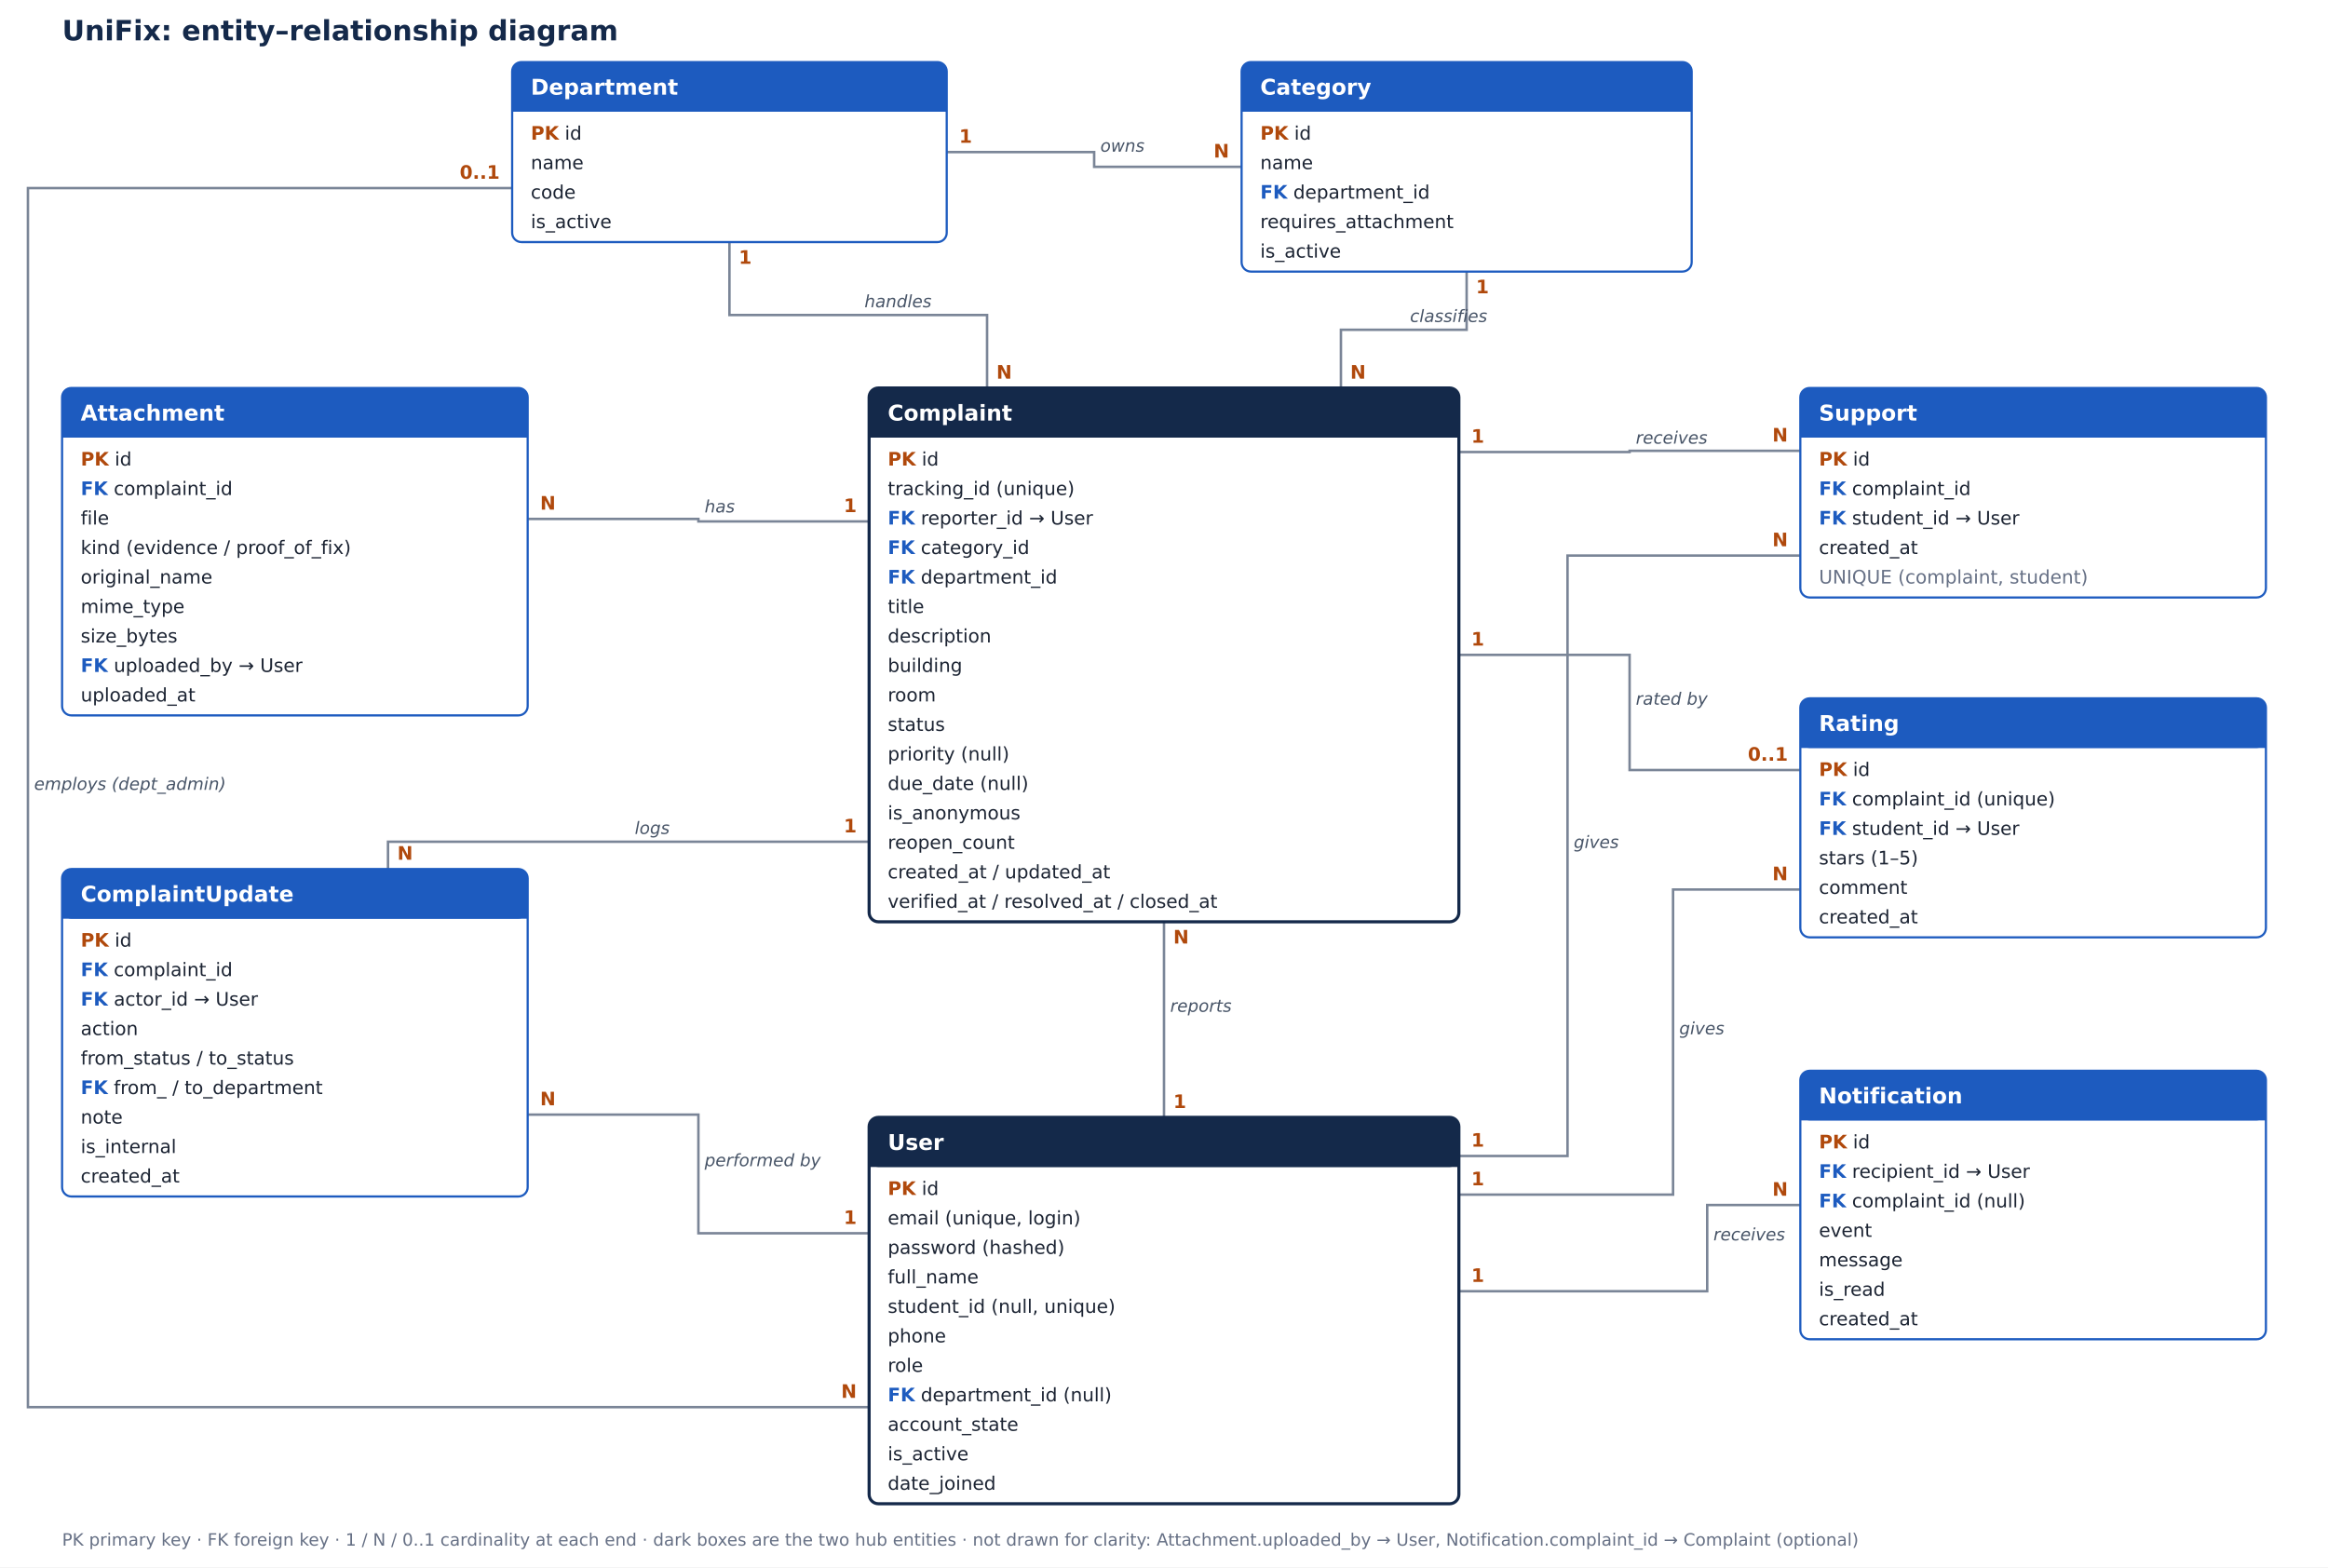
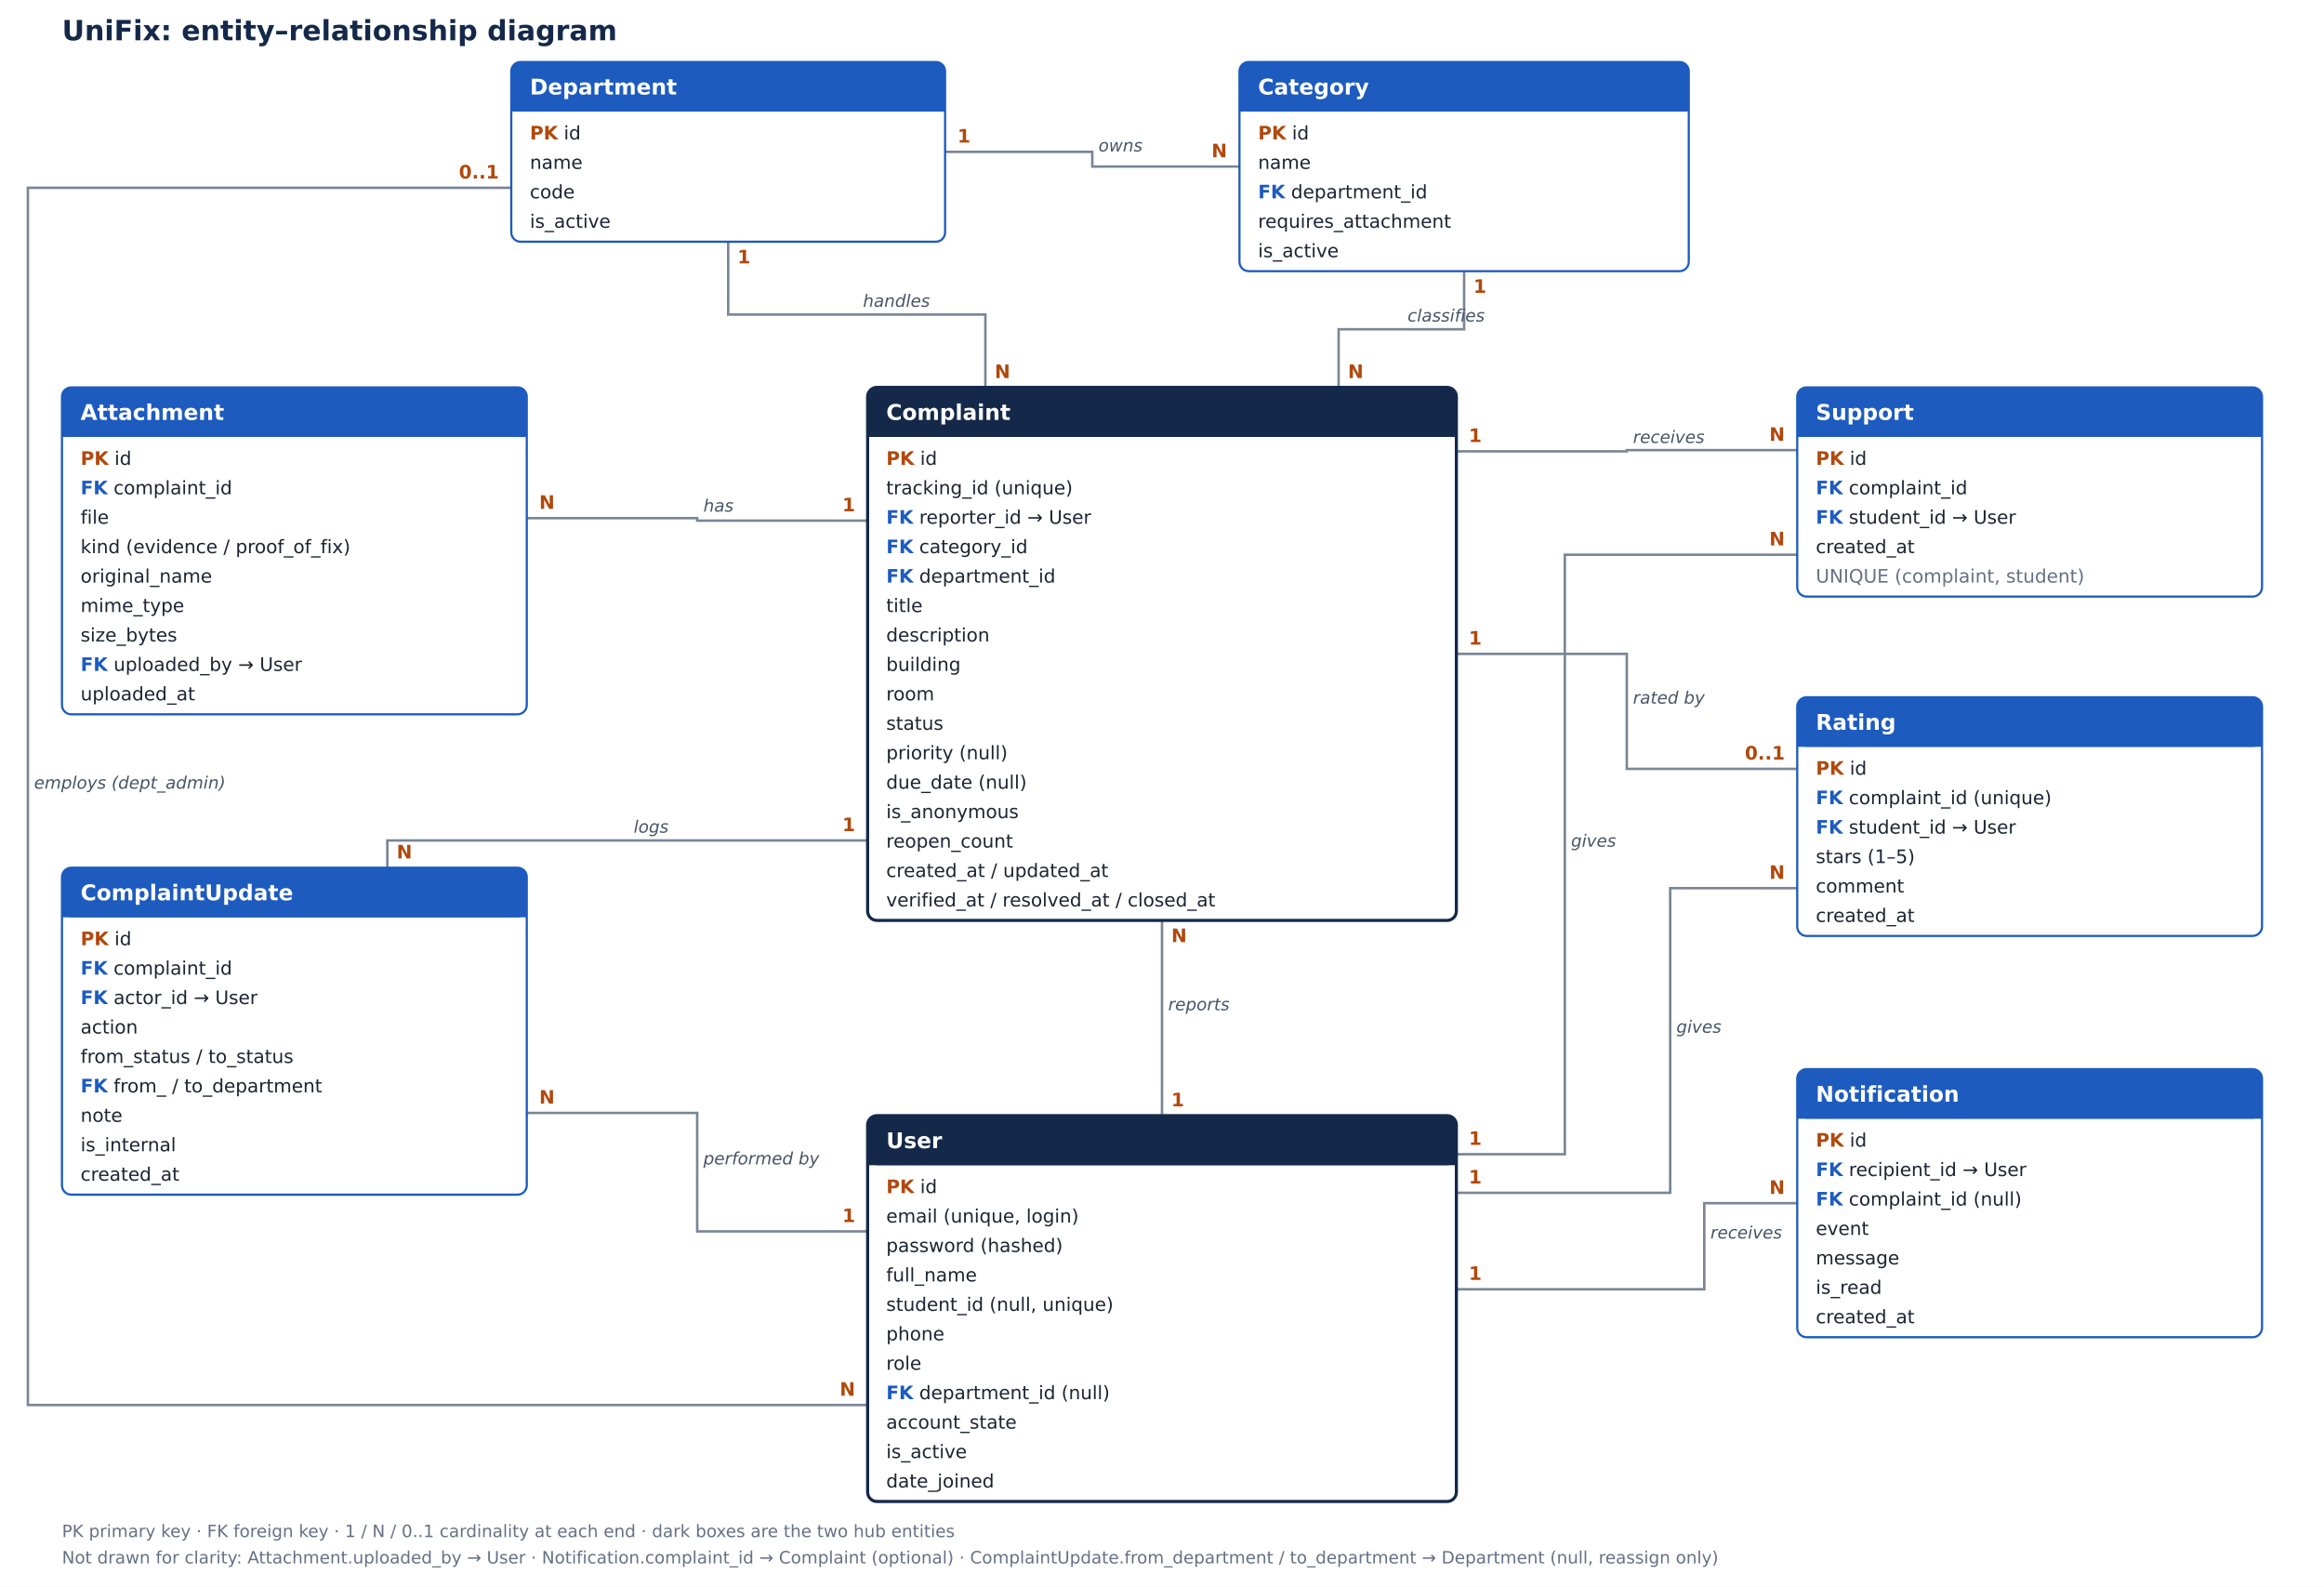
- <svg xmlns="http://www.w3.org/2000/svg" width="1500" height="1010" viewBox="0 0 1500 1010" font-family="DejaVu Sans, Arial">
-   <rect width="1500" height="1010" fill="#fff" />
+ <svg xmlns="http://www.w3.org/2000/svg" width="1500" height="1024" viewBox="0 0 1500 1024" font-family="DejaVu Sans, Arial">
+   <rect width="1500" height="1024" fill="#fff" />
  <text x="40" y="26" font-size="18" font-weight="bold" fill="#14294a">UniFix: entity–relationship diagram</text>
  <path d="M610 98.0 L705.0 98.0 L705.0 107.5 L800 107.5" fill="none" stroke="#7a8597" stroke-width="1.6" />
  <text x="618" y="92.0" font-size="12" font-weight="bold" fill="#b0490c" text-anchor="start">1</text>
  <text x="792" y="101.5" font-size="12" font-weight="bold" fill="#b0490c" text-anchor="end">N</text>
  <text x="709.0" y="97.75" font-size="11" font-style="italic" fill="#475467">owns</text>
  <path d="M470.0 156 L470.0 203.0 L636.0 203.0 L636.0 250" fill="none" stroke="#7a8597" stroke-width="1.6" />
  <text x="476.0" y="170" font-size="12" font-weight="bold" fill="#b0490c" text-anchor="start">1</text>
  <text x="642.0" y="244" font-size="12" font-weight="bold" fill="#b0490c" text-anchor="start">N</text>
  <text x="557.0" y="198.0" font-size="11" font-style="italic" fill="#475467">handles</text>
  <path d="M945.0 175 L945.0 212.5 L864.0 212.5 L864.0 250" fill="none" stroke="#7a8597" stroke-width="1.6" />
  <text x="951.0" y="189" font-size="12" font-weight="bold" fill="#b0490c" text-anchor="start">1</text>
  <text x="870.0" y="244" font-size="12" font-weight="bold" fill="#b0490c" text-anchor="start">N</text>
  <text x="908.5" y="207.5" font-size="11" font-style="italic" fill="#475467">classifies</text>
  <path d="M560 336.0 L450.0 336.0 L450.0 334.4 L340 334.4" fill="none" stroke="#7a8597" stroke-width="1.6" />
  <text x="552" y="330.0" font-size="12" font-weight="bold" fill="#b0490c" text-anchor="end">1</text>
  <text x="348" y="328.4" font-size="12" font-weight="bold" fill="#b0490c" text-anchor="start">N</text>
  <text x="454.0" y="330.2" font-size="11" font-style="italic" fill="#475467">has</text>
  <path d="M560 542.4 L250.0 542.4 L250.0 560" fill="none" stroke="#7a8597" stroke-width="1.6" />
  <text x="552" y="536.4" font-size="12" font-weight="bold" fill="#b0490c" text-anchor="end">1</text>
  <text x="256.0" y="554" font-size="12" font-weight="bold" fill="#b0490c" text-anchor="start">N</text>
  <text x="409.0" y="537.4" font-size="11" font-style="italic" fill="#475467">logs</text>
  <path d="M340 718.25 L450.0 718.25 L450.0 794.7 L560 794.7" fill="none" stroke="#7a8597" stroke-width="1.6" />
  <text x="348" y="712.25" font-size="12" font-weight="bold" fill="#b0490c" text-anchor="start">N</text>
  <text x="552" y="788.7" font-size="12" font-weight="bold" fill="#b0490c" text-anchor="end">1</text>
  <text x="454.0" y="751.475" font-size="11" font-style="italic" fill="#475467">performed by</text>
  <path d="M940 291.28 L1050.0 291.28 L1050.0 290.5 L1160 290.5" fill="none" stroke="#7a8597" stroke-width="1.6" />
  <text x="948" y="285.28" font-size="12" font-weight="bold" fill="#b0490c" text-anchor="start">1</text>
  <text x="1152" y="284.5" font-size="12" font-weight="bold" fill="#b0490c" text-anchor="end">N</text>
  <text x="1054.0" y="285.89" font-size="11" font-style="italic" fill="#475467">receives</text>
  <path d="M940 422.0 L1050.0 422.0 L1050.0 496.2 L1160 496.2" fill="none" stroke="#7a8597" stroke-width="1.6" />
  <text x="948" y="416.0" font-size="12" font-weight="bold" fill="#b0490c" text-anchor="start">1</text>
  <text x="1152" y="490.2" font-size="12" font-weight="bold" fill="#b0490c" text-anchor="end">0..1</text>
  <text x="1054.0" y="454.1" font-size="11" font-style="italic" fill="#475467">rated by</text>
  <path d="M1160 358.0 L1010.0 358.0 L1010.0 744.9 L940 744.9" fill="none" stroke="#7a8597" stroke-width="1.6" />
  <text x="1152" y="352.0" font-size="12" font-weight="bold" fill="#b0490c" text-anchor="end">N</text>
  <text x="948" y="738.9" font-size="12" font-weight="bold" fill="#b0490c" text-anchor="start">1</text>
  <text x="1014.0" y="546.45" font-size="11" font-style="italic" fill="#475467">gives</text>
  <path d="M1160 573.2 L1078.0 573.2 L1078.0 769.8 L940 769.8" fill="none" stroke="#7a8597" stroke-width="1.6" />
  <text x="1152" y="567.2" font-size="12" font-weight="bold" fill="#b0490c" text-anchor="end">N</text>
  <text x="948" y="763.8" font-size="12" font-weight="bold" fill="#b0490c" text-anchor="start">1</text>
  <text x="1082.0" y="666.5" font-size="11" font-style="italic" fill="#475467">gives</text>
  <path d="M1160 776.5 L1100.0 776.5 L1100.0 832.05 L940 832.05" fill="none" stroke="#7a8597" stroke-width="1.6" />
  <text x="1152" y="770.5" font-size="12" font-weight="bold" fill="#b0490c" text-anchor="end">N</text>
  <text x="948" y="826.05" font-size="12" font-weight="bold" fill="#b0490c" text-anchor="start">1</text>
  <text x="1104.0" y="799.275" font-size="11" font-style="italic" fill="#475467">receives</text>
  <path d="M750.0 720 L750.0 594" fill="none" stroke="#7a8597" stroke-width="1.6" />
  <text x="756.0" y="714" font-size="12" font-weight="bold" fill="#b0490c" text-anchor="start">1</text>
  <text x="756.0" y="608" font-size="12" font-weight="bold" fill="#b0490c" text-anchor="start">N</text>
  <text x="754.0" y="652.0" font-size="11" font-style="italic" fill="#475467">reports</text>
  <path d="M330 121.2 L18 121.2 L18 906.75 L560 906.75" fill="none" stroke="#7a8597" stroke-width="1.6" />
  <text x="322" y="115.2" font-size="12" font-weight="bold" fill="#b0490c" text-anchor="end">0..1</text>
  <text x="552" y="900.75" font-size="12" font-weight="bold" fill="#b0490c" text-anchor="end">N</text>
  <text x="22.0" y="508.975" font-size="11" font-style="italic" fill="#475467">employs (dept_admin)</text>
  <rect x="330" y="40" width="280" height="116" rx="6" fill="#fff" stroke="#1d5bbf" stroke-width="1.4" />
  <rect x="330" y="40" width="280" height="32" rx="6" fill="#1d5bbf" />
  <rect x="330" y="66" width="280" height="6" fill="#1d5bbf" />
  <text x="342" y="61" font-size="14" font-weight="bold" fill="#fff">Department</text>
  <text x="342" y="90" font-size="12" fill="#1c2433">
    <tspan font-weight="bold" fill="#b0490c">PK</tspan> id</text>
  <text x="342" y="109" font-size="12" fill="#1c2433">name</text>
  <text x="342" y="128" font-size="12" fill="#1c2433">code</text>
  <text x="342" y="147" font-size="12" fill="#1c2433">is_active</text>
  <rect x="800" y="40" width="290" height="135" rx="6" fill="#fff" stroke="#1d5bbf" stroke-width="1.4" />
  <rect x="800" y="40" width="290" height="32" rx="6" fill="#1d5bbf" />
  <rect x="800" y="66" width="290" height="6" fill="#1d5bbf" />
  <text x="812" y="61" font-size="14" font-weight="bold" fill="#fff">Category</text>
  <text x="812" y="90" font-size="12" fill="#1c2433">
    <tspan font-weight="bold" fill="#b0490c">PK</tspan> id</text>
  <text x="812" y="109" font-size="12" fill="#1c2433">name</text>
  <text x="812" y="128" font-size="12" fill="#1c2433">
    <tspan font-weight="bold" fill="#1d5bbf">FK</tspan> department_id</text>
  <text x="812" y="147" font-size="12" fill="#1c2433">requires_attachment</text>
  <text x="812" y="166" font-size="12" fill="#1c2433">is_active</text>
  <rect x="560" y="250" width="380" height="344" rx="6" fill="#fff" stroke="#14294a" stroke-width="2" />
  <rect x="560" y="250" width="380" height="32" rx="6" fill="#14294a" />
  <rect x="560" y="276" width="380" height="6" fill="#14294a" />
  <text x="572" y="271" font-size="14" font-weight="bold" fill="#fff">Complaint</text>
  <text x="572" y="300" font-size="12" fill="#1c2433">
    <tspan font-weight="bold" fill="#b0490c">PK</tspan> id</text>
  <text x="572" y="319" font-size="12" fill="#1c2433">tracking_id (unique)</text>
  <text x="572" y="338" font-size="12" fill="#1c2433">
    <tspan font-weight="bold" fill="#1d5bbf">FK</tspan> reporter_id → User</text>
  <text x="572" y="357" font-size="12" fill="#1c2433">
    <tspan font-weight="bold" fill="#1d5bbf">FK</tspan> category_id</text>
  <text x="572" y="376" font-size="12" fill="#1c2433">
    <tspan font-weight="bold" fill="#1d5bbf">FK</tspan> department_id</text>
  <text x="572" y="395" font-size="12" fill="#1c2433">title</text>
  <text x="572" y="414" font-size="12" fill="#1c2433">description</text>
  <text x="572" y="433" font-size="12" fill="#1c2433">building</text>
  <text x="572" y="452" font-size="12" fill="#1c2433">room</text>
  <text x="572" y="471" font-size="12" fill="#1c2433">status</text>
  <text x="572" y="490" font-size="12" fill="#1c2433">priority (null)</text>
  <text x="572" y="509" font-size="12" fill="#1c2433">due_date (null)</text>
  <text x="572" y="528" font-size="12" fill="#1c2433">is_anonymous</text>
  <text x="572" y="547" font-size="12" fill="#1c2433">reopen_count</text>
  <text x="572" y="566" font-size="12" fill="#1c2433">created_at / updated_at</text>
  <text x="572" y="585" font-size="12" fill="#1c2433">verified_at / resolved_at / closed_at</text>
  <rect x="40" y="250" width="300" height="211" rx="6" fill="#fff" stroke="#1d5bbf" stroke-width="1.4" />
  <rect x="40" y="250" width="300" height="32" rx="6" fill="#1d5bbf" />
  <rect x="40" y="276" width="300" height="6" fill="#1d5bbf" />
  <text x="52" y="271" font-size="14" font-weight="bold" fill="#fff">Attachment</text>
  <text x="52" y="300" font-size="12" fill="#1c2433">
    <tspan font-weight="bold" fill="#b0490c">PK</tspan> id</text>
  <text x="52" y="319" font-size="12" fill="#1c2433">
    <tspan font-weight="bold" fill="#1d5bbf">FK</tspan> complaint_id</text>
  <text x="52" y="338" font-size="12" fill="#1c2433">file</text>
  <text x="52" y="357" font-size="12" fill="#1c2433">kind (evidence / proof_of_fix)</text>
  <text x="52" y="376" font-size="12" fill="#1c2433">original_name</text>
  <text x="52" y="395" font-size="12" fill="#1c2433">mime_type</text>
  <text x="52" y="414" font-size="12" fill="#1c2433">size_bytes</text>
  <text x="52" y="433" font-size="12" fill="#1c2433">
    <tspan font-weight="bold" fill="#1d5bbf">FK</tspan> uploaded_by → User</text>
  <text x="52" y="452" font-size="12" fill="#1c2433">uploaded_at</text>
  <rect x="40" y="560" width="300" height="211" rx="6" fill="#fff" stroke="#1d5bbf" stroke-width="1.4" />
  <rect x="40" y="560" width="300" height="32" rx="6" fill="#1d5bbf" />
  <rect x="40" y="586" width="300" height="6" fill="#1d5bbf" />
  <text x="52" y="581" font-size="14" font-weight="bold" fill="#fff">ComplaintUpdate</text>
  <text x="52" y="610" font-size="12" fill="#1c2433">
    <tspan font-weight="bold" fill="#b0490c">PK</tspan> id</text>
  <text x="52" y="629" font-size="12" fill="#1c2433">
    <tspan font-weight="bold" fill="#1d5bbf">FK</tspan> complaint_id</text>
  <text x="52" y="648" font-size="12" fill="#1c2433">
    <tspan font-weight="bold" fill="#1d5bbf">FK</tspan> actor_id → User</text>
  <text x="52" y="667" font-size="12" fill="#1c2433">action</text>
  <text x="52" y="686" font-size="12" fill="#1c2433">from_status / to_status</text>
  <text x="52" y="705" font-size="12" fill="#1c2433">
    <tspan font-weight="bold" fill="#1d5bbf">FK</tspan> from_ / to_department</text>
  <text x="52" y="724" font-size="12" fill="#1c2433">note</text>
  <text x="52" y="743" font-size="12" fill="#1c2433">is_internal</text>
  <text x="52" y="762" font-size="12" fill="#1c2433">created_at</text>
  <rect x="1160" y="250" width="300" height="135" rx="6" fill="#fff" stroke="#1d5bbf" stroke-width="1.4" />
  <rect x="1160" y="250" width="300" height="32" rx="6" fill="#1d5bbf" />
  <rect x="1160" y="276" width="300" height="6" fill="#1d5bbf" />
  <text x="1172" y="271" font-size="14" font-weight="bold" fill="#fff">Support</text>
  <text x="1172" y="300" font-size="12" fill="#1c2433">
    <tspan font-weight="bold" fill="#b0490c">PK</tspan> id</text>
  <text x="1172" y="319" font-size="12" fill="#1c2433">
    <tspan font-weight="bold" fill="#1d5bbf">FK</tspan> complaint_id</text>
  <text x="1172" y="338" font-size="12" fill="#1c2433">
    <tspan font-weight="bold" fill="#1d5bbf">FK</tspan> student_id → User</text>
  <text x="1172" y="357" font-size="12" fill="#1c2433">created_at</text>
  <text x="1172" y="376" font-size="12" fill="#1c2433">
    <tspan fill="#667085">UNIQUE (complaint, student)</tspan>
  </text>
  <rect x="1160" y="450" width="300" height="154" rx="6" fill="#fff" stroke="#1d5bbf" stroke-width="1.4" />
  <rect x="1160" y="450" width="300" height="32" rx="6" fill="#1d5bbf" />
  <rect x="1160" y="476" width="300" height="6" fill="#1d5bbf" />
  <text x="1172" y="471" font-size="14" font-weight="bold" fill="#fff">Rating</text>
  <text x="1172" y="500" font-size="12" fill="#1c2433">
    <tspan font-weight="bold" fill="#b0490c">PK</tspan> id</text>
  <text x="1172" y="519" font-size="12" fill="#1c2433">
    <tspan font-weight="bold" fill="#1d5bbf">FK</tspan> complaint_id (unique)</text>
  <text x="1172" y="538" font-size="12" fill="#1c2433">
    <tspan font-weight="bold" fill="#1d5bbf">FK</tspan> student_id → User</text>
  <text x="1172" y="557" font-size="12" fill="#1c2433">stars (1–5)</text>
  <text x="1172" y="576" font-size="12" fill="#1c2433">comment</text>
  <text x="1172" y="595" font-size="12" fill="#1c2433">created_at</text>
  <rect x="1160" y="690" width="300" height="173" rx="6" fill="#fff" stroke="#1d5bbf" stroke-width="1.4" />
  <rect x="1160" y="690" width="300" height="32" rx="6" fill="#1d5bbf" />
  <rect x="1160" y="716" width="300" height="6" fill="#1d5bbf" />
  <text x="1172" y="711" font-size="14" font-weight="bold" fill="#fff">Notification</text>
  <text x="1172" y="740" font-size="12" fill="#1c2433">
    <tspan font-weight="bold" fill="#b0490c">PK</tspan> id</text>
  <text x="1172" y="759" font-size="12" fill="#1c2433">
    <tspan font-weight="bold" fill="#1d5bbf">FK</tspan> recipient_id → User</text>
  <text x="1172" y="778" font-size="12" fill="#1c2433">
    <tspan font-weight="bold" fill="#1d5bbf">FK</tspan> complaint_id (null)</text>
  <text x="1172" y="797" font-size="12" fill="#1c2433">event</text>
  <text x="1172" y="816" font-size="12" fill="#1c2433">message</text>
  <text x="1172" y="835" font-size="12" fill="#1c2433">is_read</text>
  <text x="1172" y="854" font-size="12" fill="#1c2433">created_at</text>
  <rect x="560" y="720" width="380" height="249" rx="6" fill="#fff" stroke="#14294a" stroke-width="2" />
  <rect x="560" y="720" width="380" height="32" rx="6" fill="#14294a" />
  <rect x="560" y="746" width="380" height="6" fill="#14294a" />
  <text x="572" y="741" font-size="14" font-weight="bold" fill="#fff">User</text>
  <text x="572" y="770" font-size="12" fill="#1c2433">
    <tspan font-weight="bold" fill="#b0490c">PK</tspan> id</text>
  <text x="572" y="789" font-size="12" fill="#1c2433">email (unique, login)</text>
  <text x="572" y="808" font-size="12" fill="#1c2433">password (hashed)</text>
  <text x="572" y="827" font-size="12" fill="#1c2433">full_name</text>
  <text x="572" y="846" font-size="12" fill="#1c2433">student_id (null, unique)</text>
  <text x="572" y="865" font-size="12" fill="#1c2433">phone</text>
  <text x="572" y="884" font-size="12" fill="#1c2433">role</text>
  <text x="572" y="903" font-size="12" fill="#1c2433">
    <tspan font-weight="bold" fill="#1d5bbf">FK</tspan> department_id (null)</text>
  <text x="572" y="922" font-size="12" fill="#1c2433">account_state</text>
  <text x="572" y="941" font-size="12" fill="#1c2433">is_active</text>
  <text x="572" y="960" font-size="12" fill="#1c2433">date_joined</text>
-   <text x="40" y="996" font-size="11" fill="#667085">PK primary key · FK foreign key · 1 / N / 0..1 cardinality at each end · dark boxes are the two hub entities · not drawn for clarity: Attachment.uploaded_by → User, Notification.complaint_id → Complaint (optional)</text>
+   <text x="40" y="992" font-size="11" fill="#667085">PK primary key · FK foreign key · 1 / N / 0..1 cardinality at each end · dark boxes are the two hub entities</text>
+   <text x="40" y="1009" font-size="11" fill="#667085">Not drawn for clarity: Attachment.uploaded_by → User · Notification.complaint_id → Complaint (optional) · ComplaintUpdate.from_department / to_department → Department (null, reassign only)</text>
</svg>
